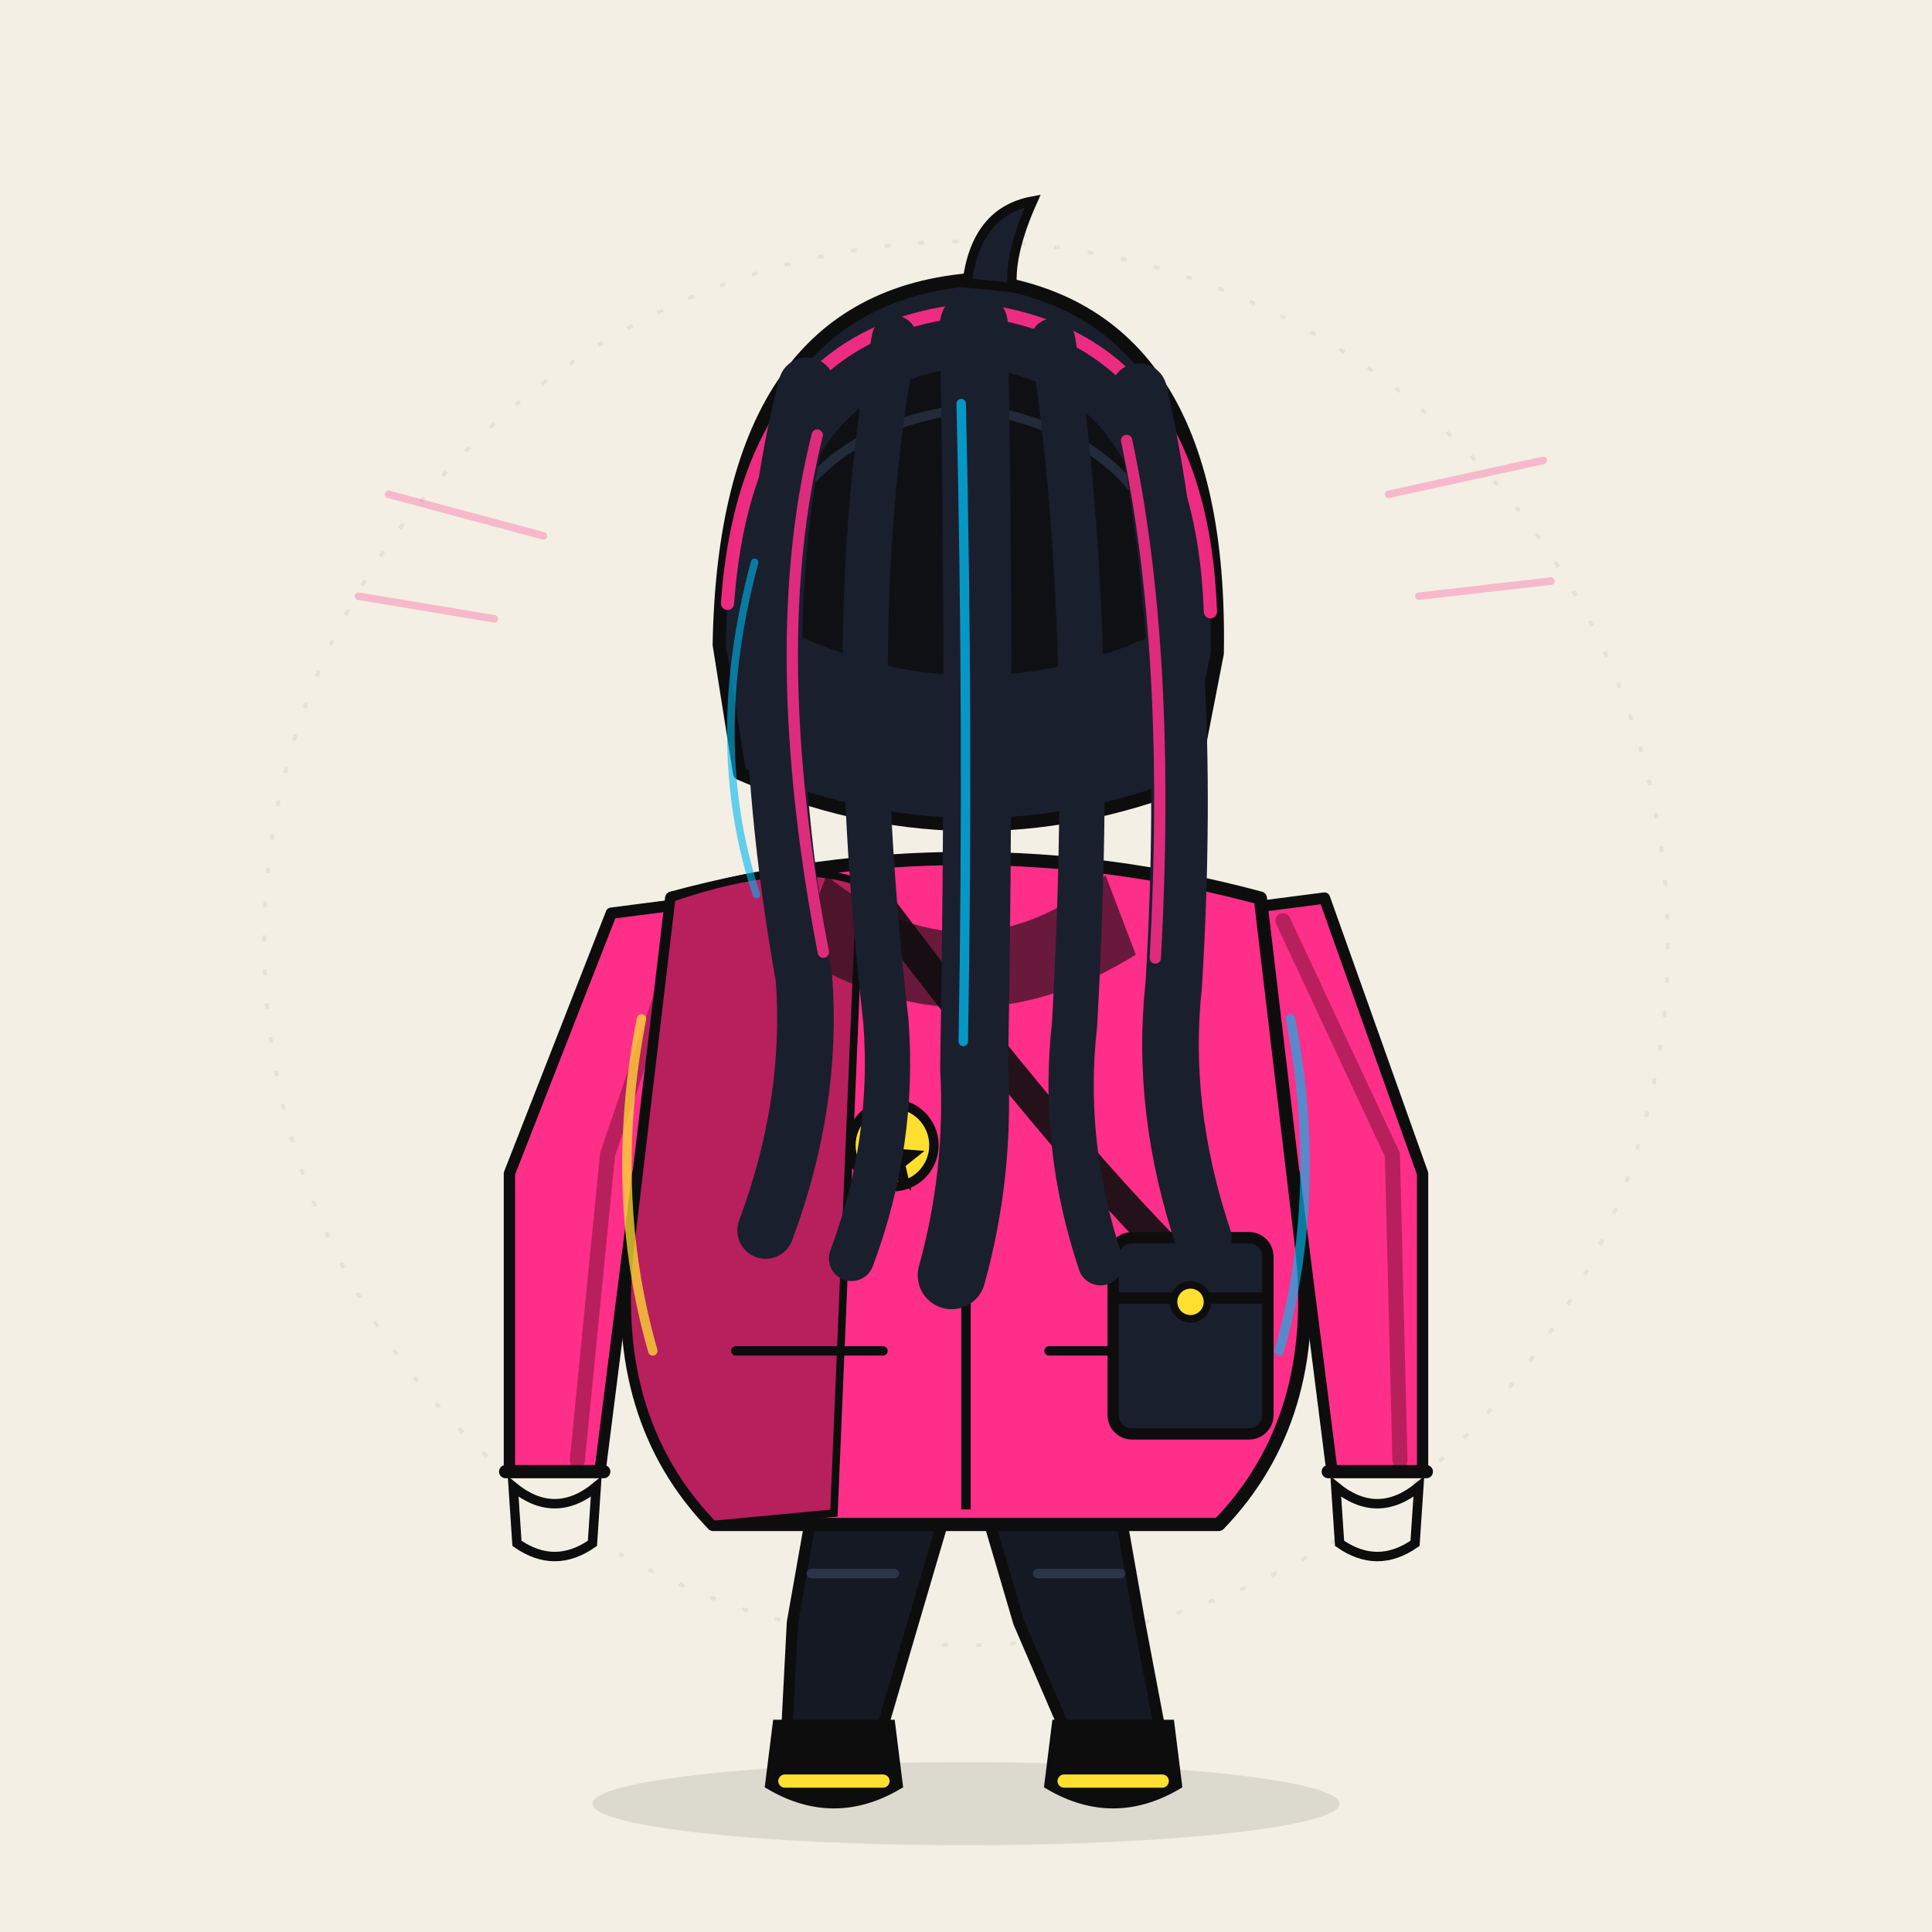
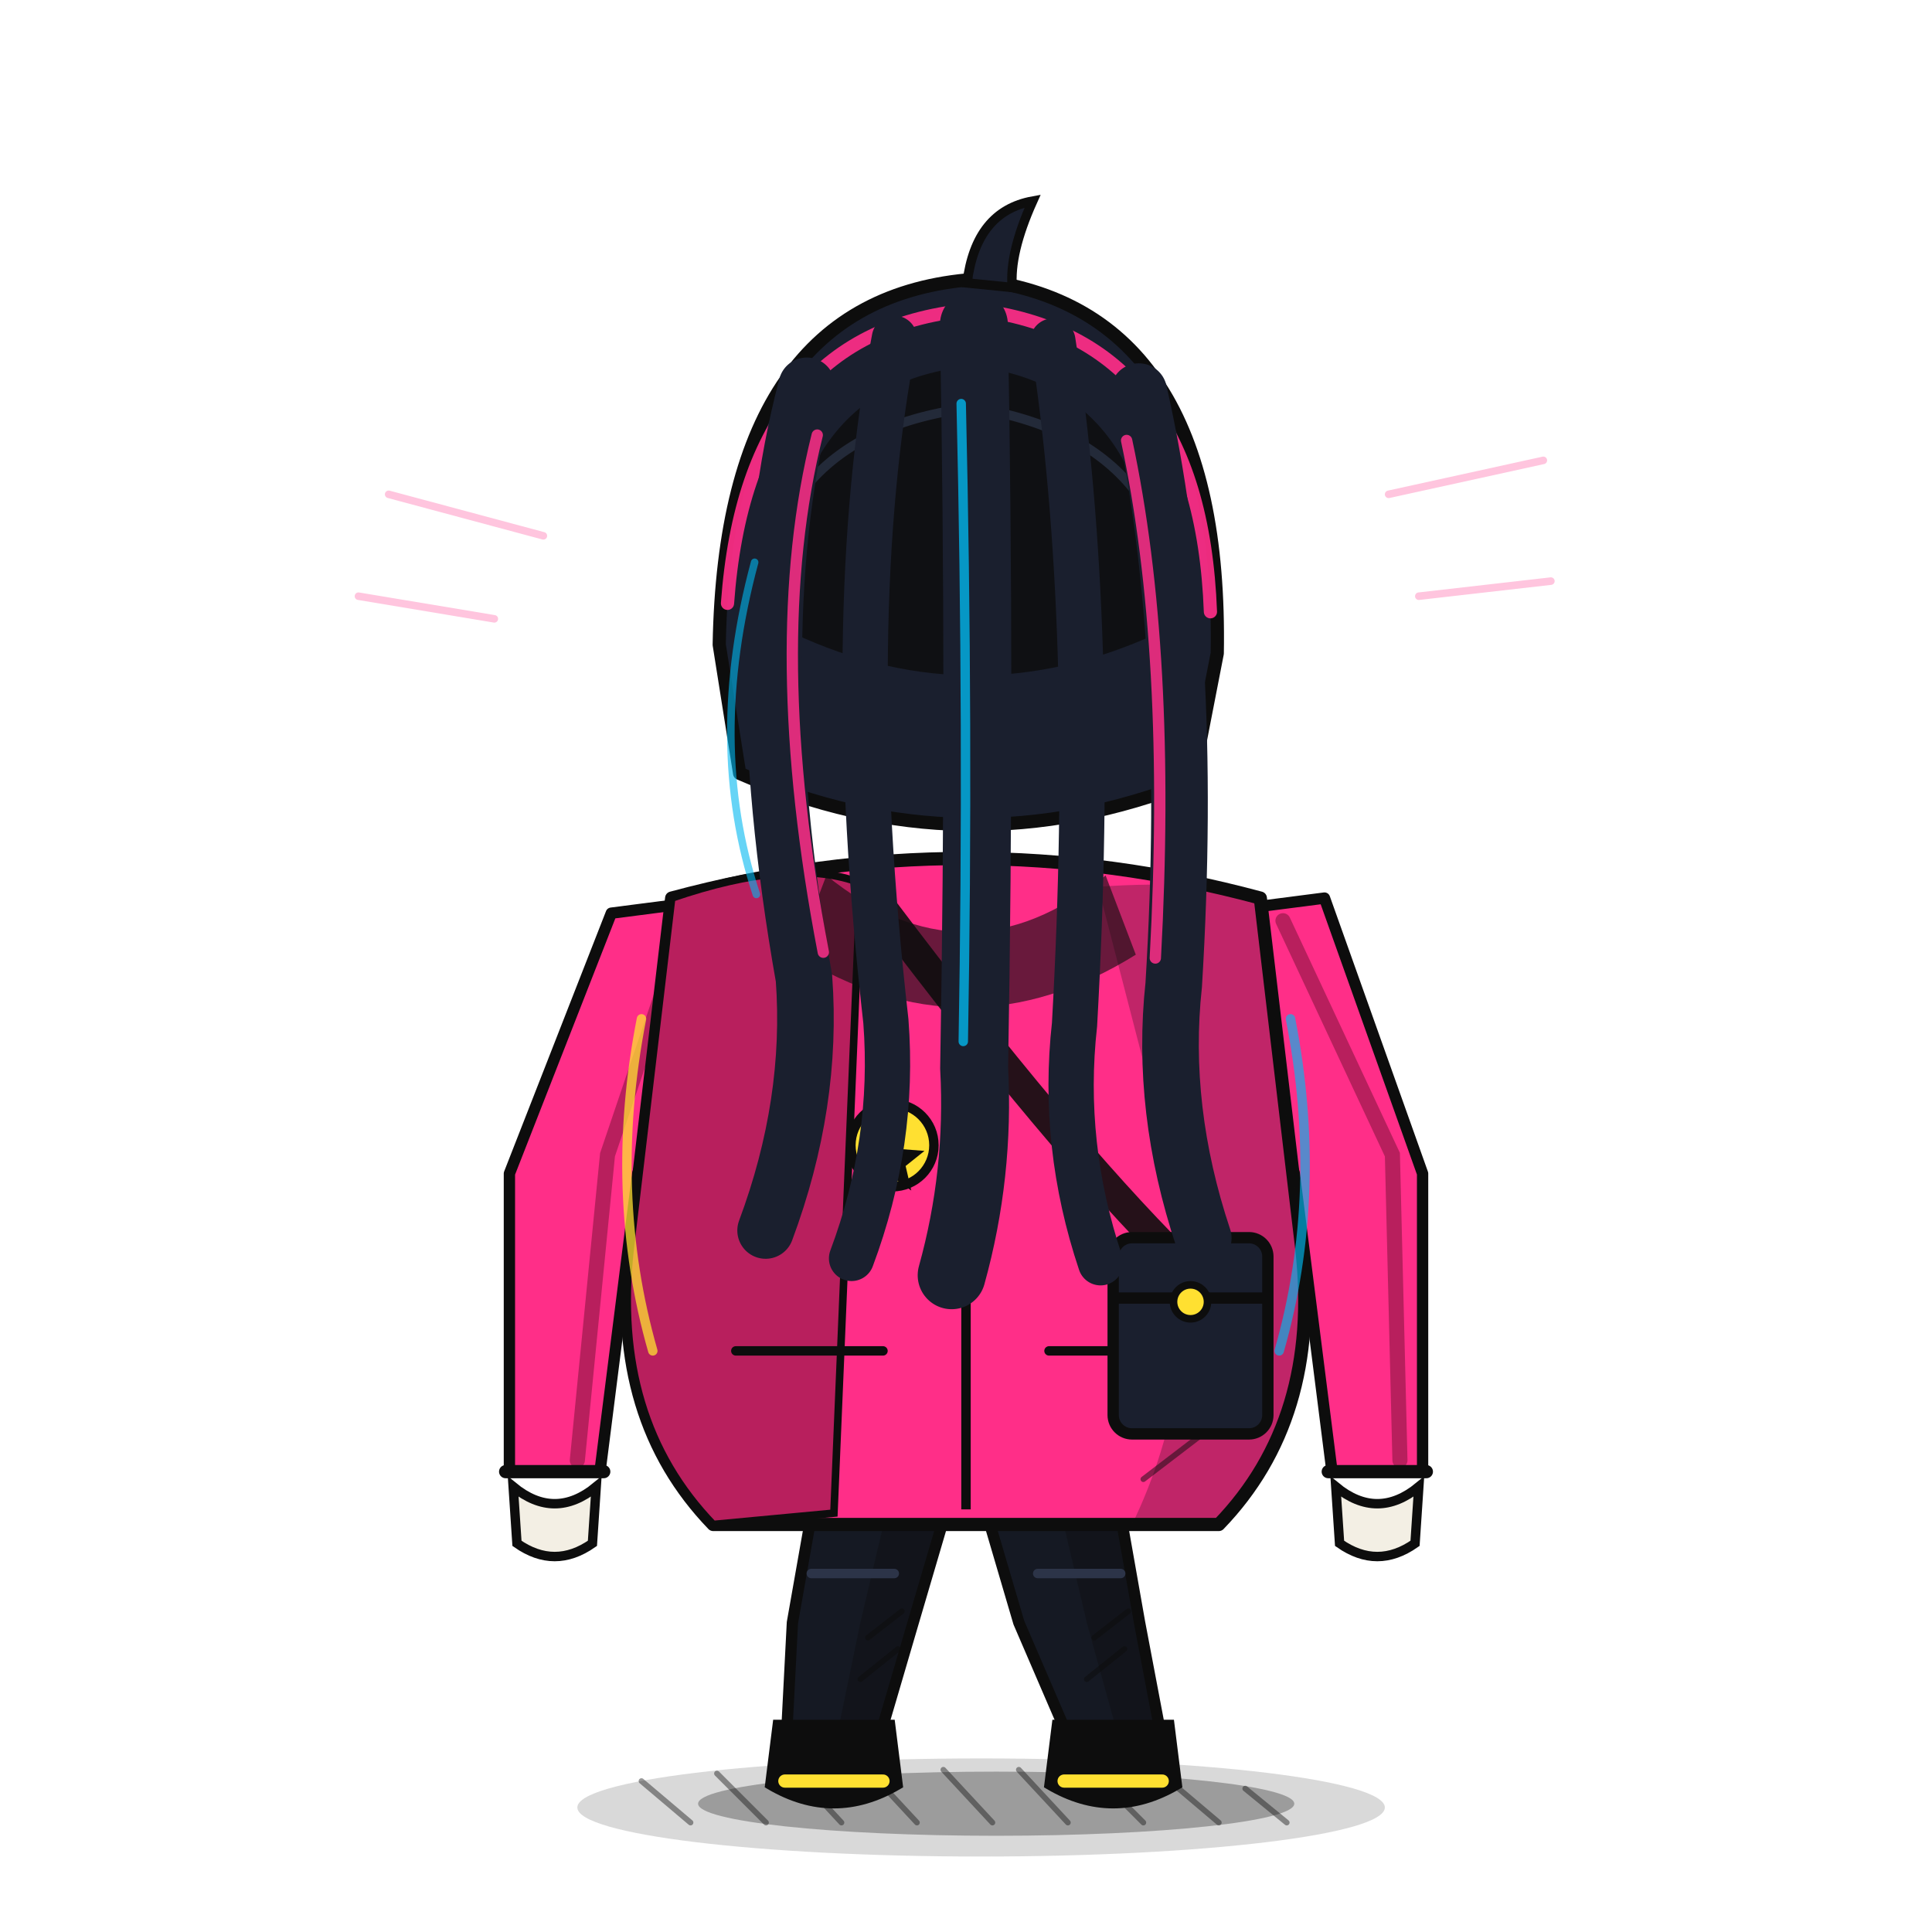
<svg xmlns="http://www.w3.org/2000/svg" viewBox="0 0 1024 1024" width="1024" height="1024" role="img" aria-label="crew-01 idle frame 3 - exhale">
-   <rect width="1024" height="1024" fill="#f3efe4" />
-   <circle cx="512" cy="500" r="372" fill="none" stroke="#0d0d0d" stroke-opacity="0.06" stroke-width="2" stroke-dasharray="3 15" />
  <path d="M 206 262 L 288 284 M 190 316 L 262 328 M 736 262 L 818 244 M 752 316 L 822 308" stroke="#ff2e88" stroke-width="4" stroke-linecap="round" opacity="0.28" />
-   <ellipse cx="512" cy="956" rx="198" ry="22" fill="#0d0d0d" opacity="0.1" />
+   <g data-layer="cel-shadow">
+     <ellipse cx="520" cy="958" rx="214" ry="26" fill="#0d0d0d" opacity="0.16" />
+     <ellipse cx="528" cy="956" rx="158" ry="17" fill="#0d0d0d" opacity="0.3" />
+   </g>
+   <g data-layer="graphite-shadow" fill="none" stroke="#0d0d0d" stroke-opacity="0.42" stroke-width="3" stroke-linecap="round">
+     <path d="M 340 944 l 26 22 M 380 940 l 26 26 M 420 938 l 26 28 M 460 938 l 26 28 M 500 938 l 26 28 M 540 938 l 26 28 M 580 940 l 26 26 M 620 944 l 26 22 M 660 948 l 22 18" />
+   </g>
  <g>
    <path d="M 432 792 L 504 792 L 484 860 L 467 918 L 417 918 L 420 860 Z" fill="#151923" stroke="#0d0d0d" stroke-width="6" stroke-linejoin="round" />
+     <path d="M 472 792 L 504 792 L 484 860 L 467 918 L 444 918 L 456 860 Z" fill="#0d0d0d" opacity="0.34" />
    <path d="M 430 834 l 44 0" stroke="#2c3448" stroke-width="5" stroke-linecap="round" />
+     <path d="M 460 868 l 18 -14 M 456 890 l 20 -16" stroke="#0d0d0d" stroke-opacity="0.55" stroke-width="3" stroke-linecap="round" fill="none" />
    <path d="M 412 914 L 472 914 L 476 946 Q 442 966 408 946 Z" fill="#0d0d0d" stroke="#0d0d0d" stroke-width="5" />
    <path d="M 416 944 h 52" stroke="#ffe031" stroke-width="7" stroke-linecap="round" />
  </g>
  <g>
    <path d="M 520 792 L 592 792 L 604 860 L 615 918 L 565 918 L 540 860 Z" fill="#151923" stroke="#0d0d0d" stroke-width="6" stroke-linejoin="round" />
+     <path d="M 560 792 L 592 792 L 604 860 L 615 918 L 592 918 L 576 860 Z" fill="#0d0d0d" opacity="0.34" />
    <path d="M 550 834 l 44 0" stroke="#2c3448" stroke-width="5" stroke-linecap="round" />
+     <path d="M 580 868 l 18 -14 M 576 890 l 20 -16" stroke="#0d0d0d" stroke-opacity="0.55" stroke-width="3" stroke-linecap="round" fill="none" />
    <path d="M 560 914 L 620 914 L 624 946 Q 590 966 556 946 Z" fill="#0d0d0d" stroke="#0d0d0d" stroke-width="5" />
    <path d="M 564 944 h 52" stroke="#ffe031" stroke-width="7" stroke-linecap="round" />
  </g>
  <g>
    <path d="M 324 484 L 386 476 L 338 622 L 318 780 L 270 780 L 270 622 Z" fill="#ff2e88" stroke="#0d0d0d" stroke-width="6" stroke-linejoin="round" />
    <path d="M 364 488 L 322 612 L 306 774" fill="none" stroke="#b81f5d" stroke-width="8" stroke-linecap="round" />
    <path d="M 268 780 L 320 780" stroke="#0d0d0d" stroke-width="7" stroke-linecap="round" />
    <path d="M 272 788 q 22 18 44 0 l -2 30 q -20 14 -40 0 z" fill="#f3efe4" stroke="#0d0d0d" stroke-width="5" />
  </g>
  <g>
    <path d="M 640 484 L 702 476 L 754 622 L 754 780 L 706 780 L 686 622 Z" fill="#ff2e88" stroke="#0d0d0d" stroke-width="6" stroke-linejoin="round" />
    <path d="M 680 488 L 738 612 L 742 774" fill="none" stroke="#b81f5d" stroke-width="8" stroke-linecap="round" />
    <path d="M 704 780 L 756 780" stroke="#0d0d0d" stroke-width="7" stroke-linecap="round" />
    <path d="M 708 788 q 22 18 44 0 l -2 30 q -20 14 -40 0 z" fill="#f3efe4" stroke="#0d0d0d" stroke-width="5" />
  </g>
  <g>
    <path d="M 356 476 Q 512 434 668 476 L 690 662 Q 700 752 646 808 L 378 808 Q 324 752 334 662 Z" fill="#ff2e88" stroke="#0d0d0d" stroke-width="7" stroke-linejoin="round" />
    <path d="M 356 476 Q 420 454 456 468 L 442 802 L 378 808 Q 324 752 334 662 Z" fill="#b81f5d" stroke="#0d0d0d" stroke-width="4" />
    <path d="M 438 464 Q 512 524 586 464 L 602 506 Q 512 562 422 506 Z" fill="#0d0d0d" opacity="0.62" />
+     <path d="M 582 470 Q 640 466 668 476 L 690 662 Q 700 752 646 808 L 600 808 Q 636 734 626 640 Z" fill="#0d0d0d" opacity="0.26" />
+     <path d="M 604 720 l 28 -22 M 600 752 l 36 -28 M 606 784 l 34 -26" stroke="#0d0d0d" stroke-opacity="0.5" stroke-width="3" stroke-linecap="round" fill="none" />
    <path d="M 512 520 L 512 800" stroke="#0d0d0d" stroke-width="5" />
    <path d="M 390 716 h 78 m 88 0 h 78" stroke="#0d0d0d" stroke-width="5" stroke-linecap="round" />
    <path d="M 468 482 Q 560 604 624 668" fill="none" stroke="#0d0d0d" stroke-width="16" opacity="0.9" />
    <rect x="590" y="656" width="82" height="104" rx="10" fill="#1a1f2e" stroke="#0d0d0d" stroke-width="6" />
    <path d="M 590 688 h 82" stroke="#0d0d0d" stroke-width="6" />
    <circle cx="631" cy="690" r="9" fill="#ffe031" stroke="#0d0d0d" stroke-width="4" />
    <circle cx="473" cy="607" r="22" fill="#ffe031" stroke="#0d0d0d" stroke-width="5" />
    <path d="M 473 597 l 4 12 13 1 -10 8 3 13 -10 -7 -10 7 3 -13 -10 -8 13 -1 z" fill="#0d0d0d" />
    <path d="M 340 540 q -18 92 6 176" fill="none" stroke="#ffe031" stroke-width="5" stroke-linecap="round" opacity="0.75" />
    <path d="M 684 540 q 18 92 -6 176" fill="none" stroke="#00b8f0" stroke-width="5" stroke-linecap="round" opacity="0.65" />
  </g>
  <g transform="rotate(1 512 412)">
    <path d="M 380 344 Q 380 160 512 148 Q 644 160 644 344 L 632 412 Q 512 462 392 412 Z" fill="#1a1f2e" stroke="#0d0d0d" stroke-width="7" stroke-linejoin="round" />
    <path d="M 508 150 q 4 -38 34 -44 q -12 28 -10 46 z" fill="#1a1f2e" stroke="#0d0d0d" stroke-width="5" />
    <path d="M 412 334 Q 412 204 512 194 Q 612 204 612 334 Q 512 382 412 334 Z" fill="#0d0d0d" opacity="0.8" />
    <path d="M 384 322 Q 392 176 512 164 Q 632 176 640 322" fill="none" stroke="#ff2e88" stroke-width="7" stroke-linecap="round" opacity="0.92" />
    <path d="M 400 350 Q 396 232 512 216 Q 628 232 624 350" fill="none" stroke="#2c3448" stroke-width="5" opacity="0.7" />
    <path d="M 424 206 Q 392 336 428 520 Q 434 586 410 654" fill="none" stroke="#1a1f2e" stroke-width="30" stroke-linecap="round" />
    <path d="M 470 180 Q 444 330 471.8 542 Q 477.8 606 455.8 668" fill="none" stroke="#1a1f2e" stroke-width="24" stroke-linecap="round" />
    <path d="M 512 172 Q 519 366 519 566 Q 523 622 509 676" fill="none" stroke="#1a1f2e" stroke-width="36" stroke-linecap="round" />
    <path d="M 554 180 Q 580 330 571.8 542 Q 565.8 606 587.8 668" fill="none" stroke="#1a1f2e" stroke-width="24" stroke-linecap="round" />
    <path d="M 600 206 Q 632 336 624 520 Q 618 586 642 654" fill="none" stroke="#1a1f2e" stroke-width="30" stroke-linecap="round" />
    <path d="M 430 232 Q 404 344 438 506" fill="none" stroke="#ff2e88" stroke-width="6" stroke-linecap="round" opacity="0.85" />
    <path d="M 506 214 Q 513 386 513 552" fill="none" stroke="#00b8f0" stroke-width="5" stroke-linecap="round" opacity="0.78" />
    <path d="M 594 232 Q 620 344 614 506" fill="none" stroke="#ff2e88" stroke-width="6" stroke-linecap="round" opacity="0.85" />
    <path d="M 398 300 Q 374 396 402 476" fill="none" stroke="#00b8f0" stroke-width="4" stroke-linecap="round" opacity="0.6" />
  </g>
</svg>
